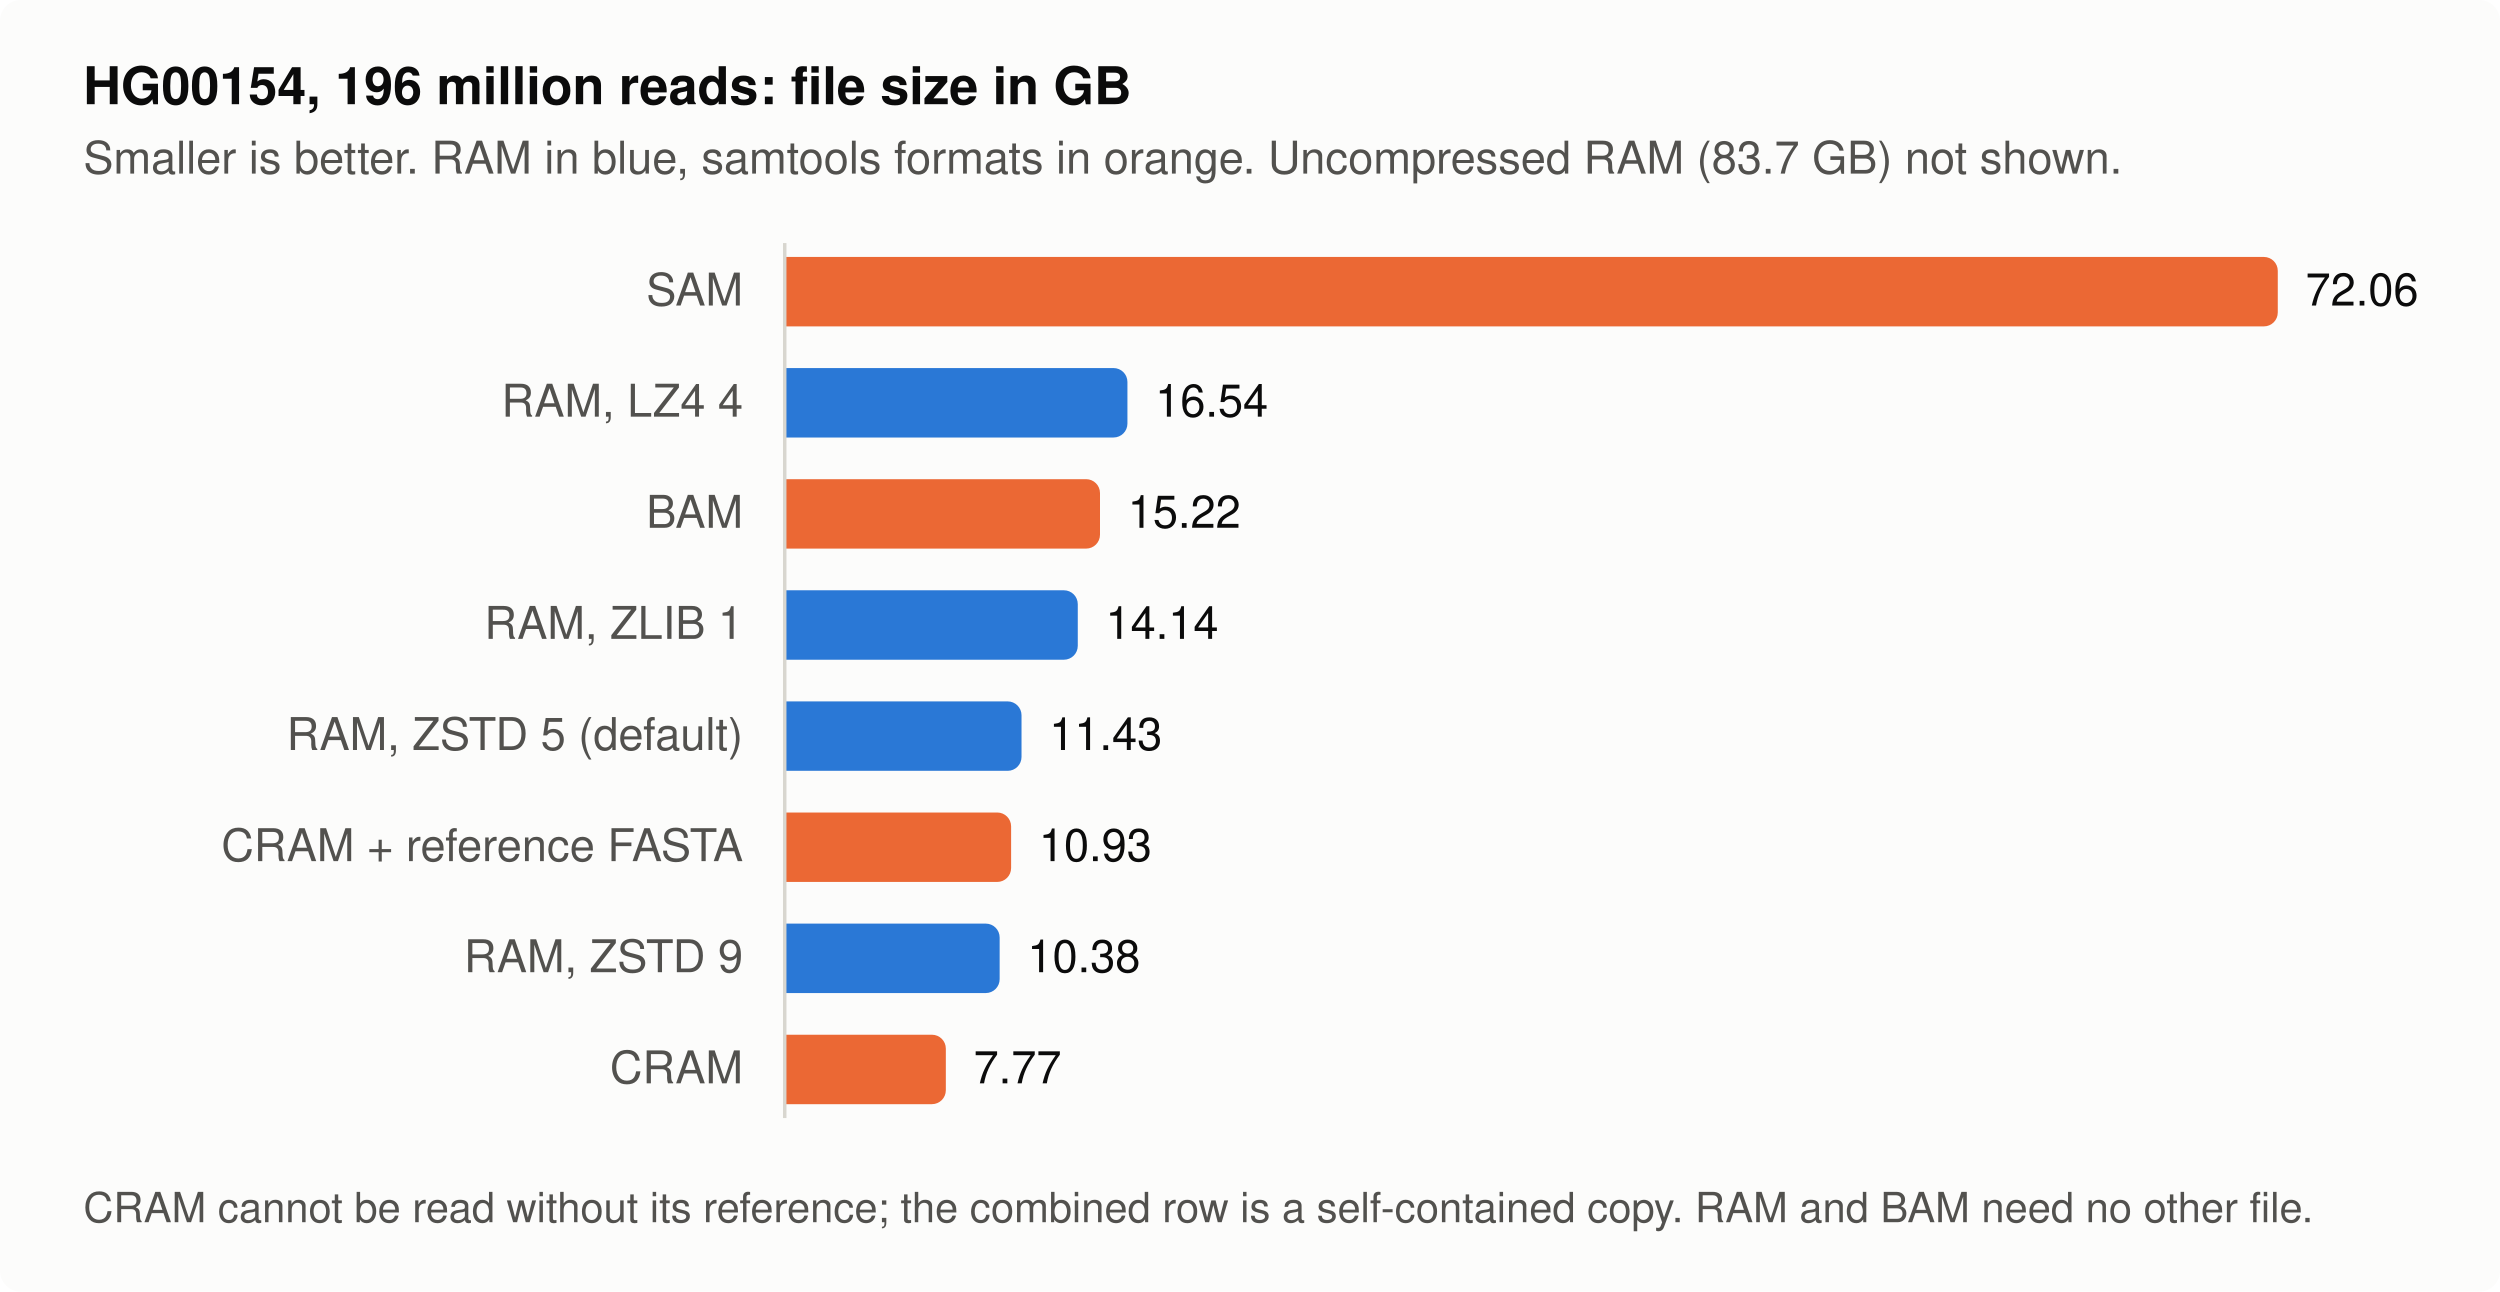
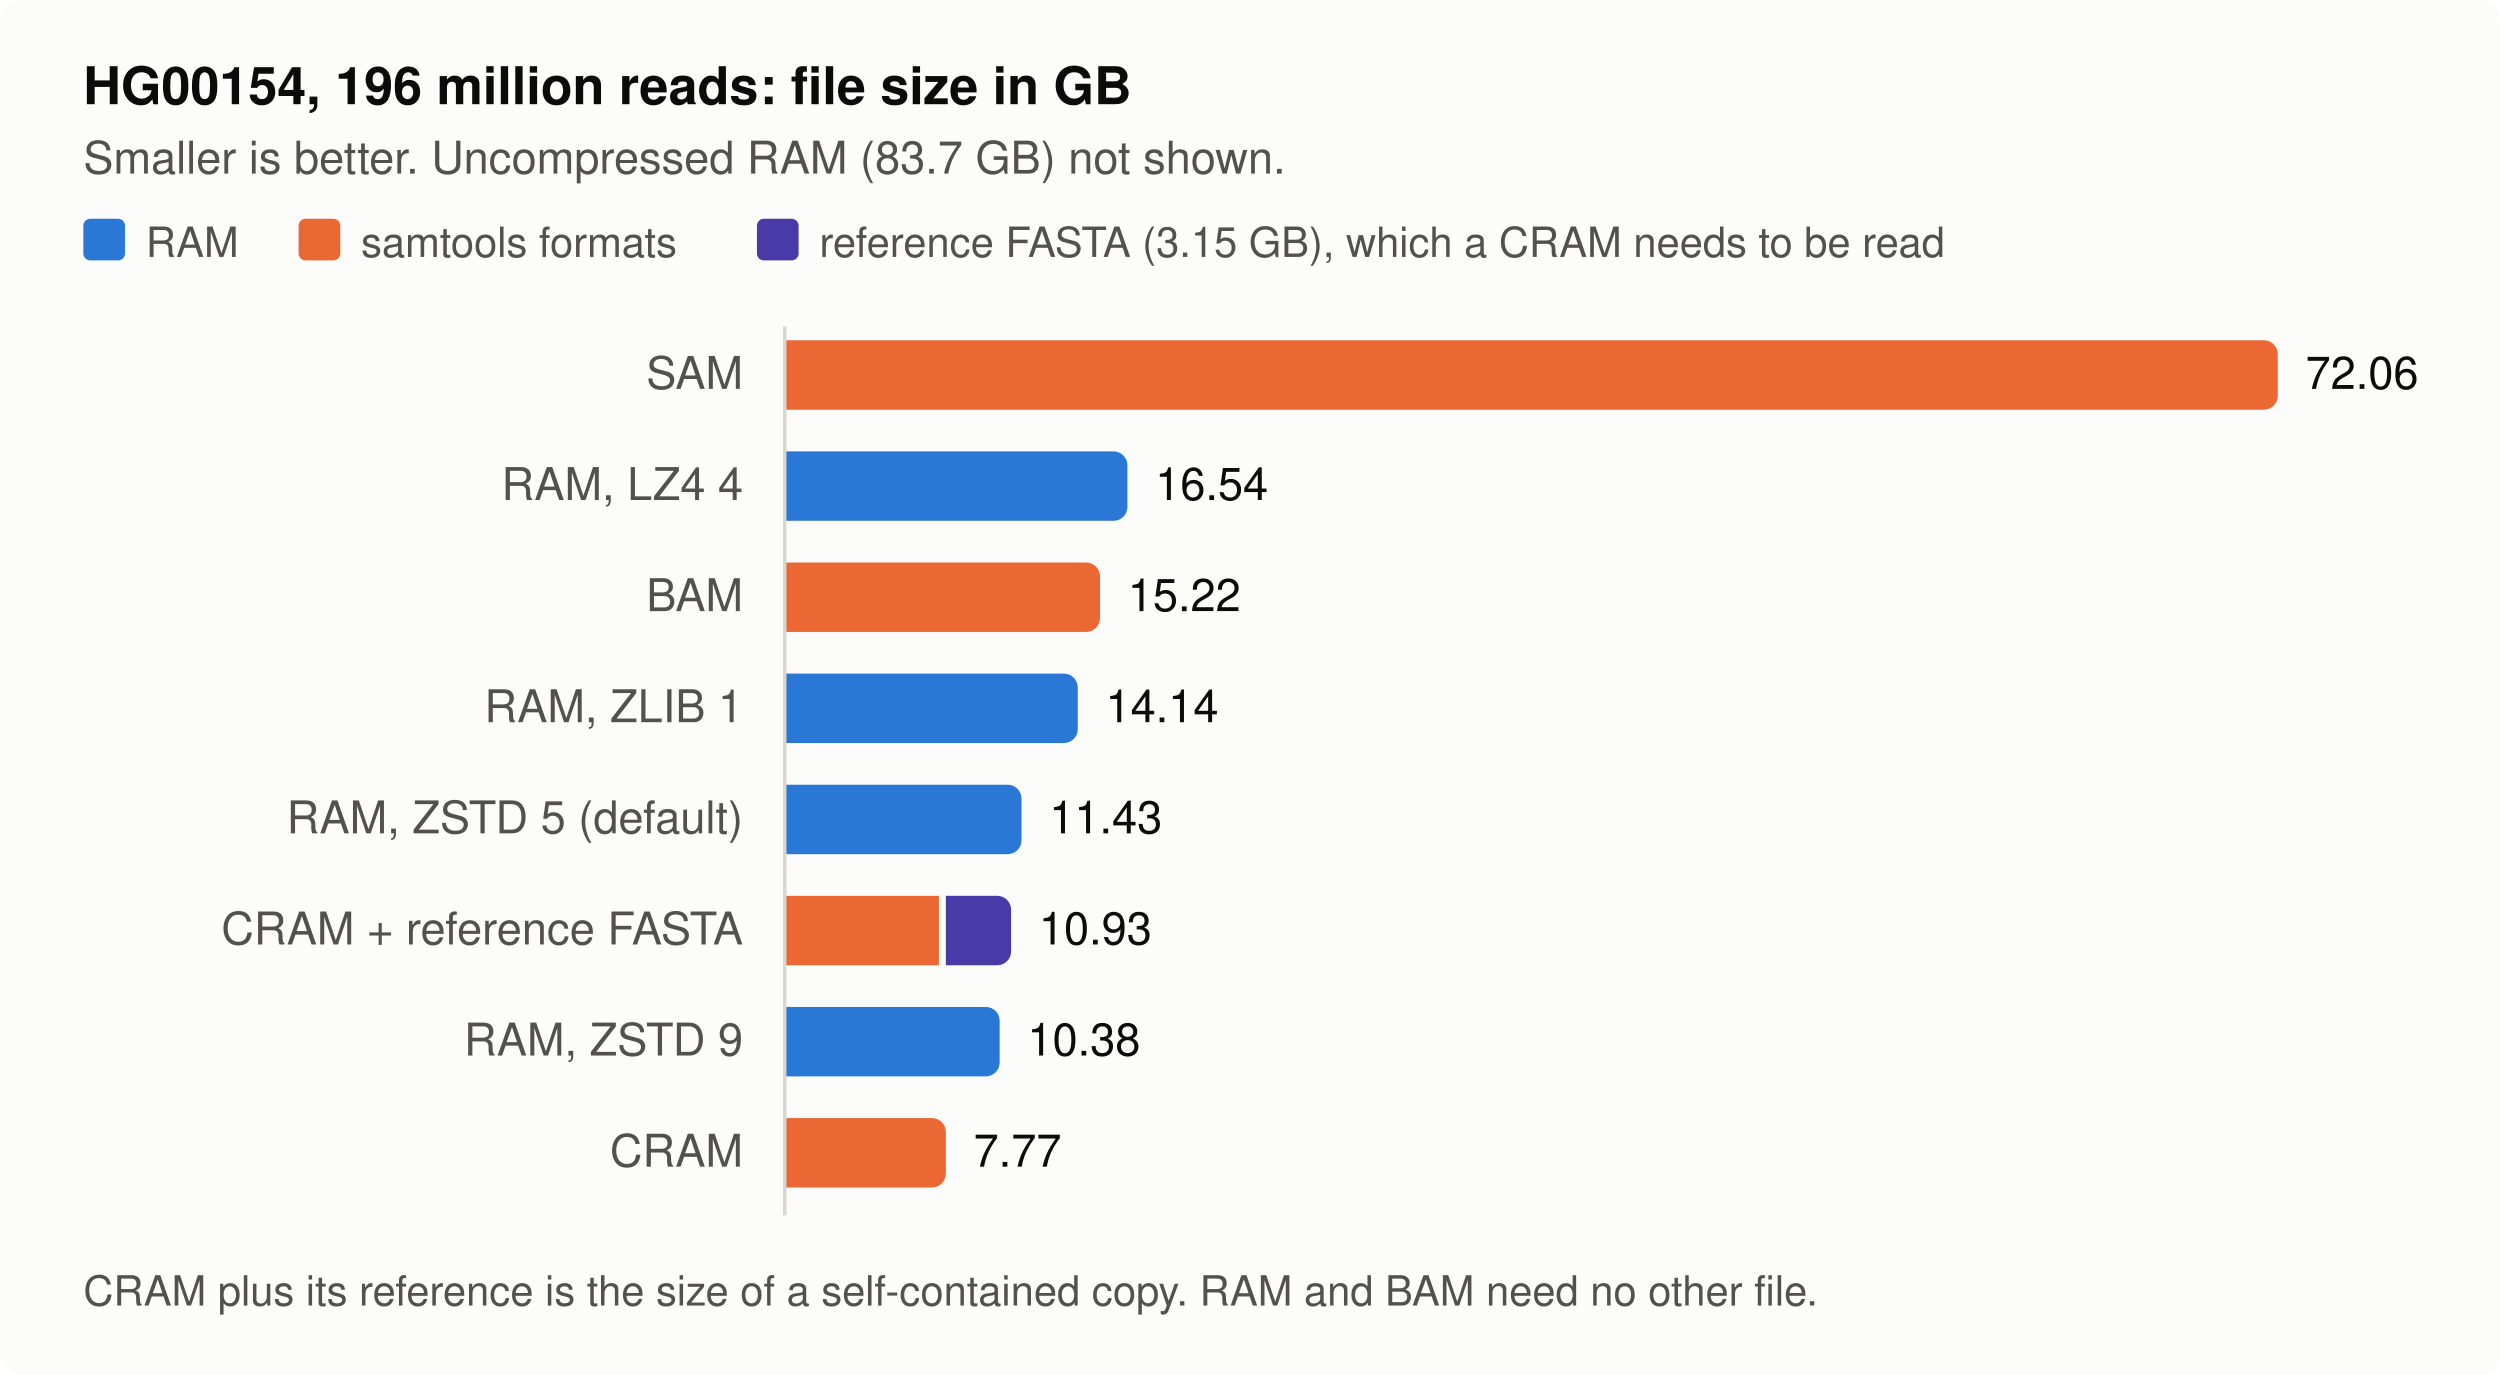
- <svg xmlns="http://www.w3.org/2000/svg" width="720" height="372" viewBox="0 0 720 372" font-family="-apple-system, BlinkMacSystemFont, 'Segoe UI', Helvetica, Arial, sans-serif" font-size="13">
-   <rect width="720" height="372" fill="#fcfcfb" rx="6" />
+ <svg xmlns="http://www.w3.org/2000/svg" width="720" height="396" viewBox="0 0 720 396" font-family="-apple-system, BlinkMacSystemFont, 'Segoe UI', Helvetica, Arial, sans-serif" font-size="13">
+   <rect width="720" height="396" fill="#fcfcfb" rx="6" />
  <text x="24" y="30" font-size="15" font-weight="600" fill="#0b0b0b">HG00154, 196 million reads: file size in GB</text>
-   <text x="24" y="50" fill="#52514e">Smaller is better. RAM in blue, samtools formats in orange. Uncompressed RAM (83.7 GB) not shown.</text>
+   <text x="24" y="50" fill="#52514e">Smaller is better. Uncompressed RAM (83.7 GB) not shown.</text>
+   <g font-size="12" fill="#52514e">
+     <rect x="24" y="63" width="12" height="12" rx="2" fill="#2a78d6" />
+     <text x="42" y="74">RAM</text>
+     <rect x="86" y="63" width="12" height="12" rx="2" fill="#eb6834" />
+     <text x="104" y="74">samtools formats</text>
+     <rect x="218" y="63" width="12" height="12" rx="2" fill="#4a3aa7" />
+     <text x="236" y="74">reference FASTA (3.15 GB), which a CRAM needs to be read</text>
+   </g>
  <g fill="#52514e" text-anchor="end">
-     <text x="214" y="88">SAM</text>
-     <text x="214" y="120">RAM, LZ4 4</text>
-     <text x="214" y="152">BAM</text>
-     <text x="214" y="184">RAM, ZLIB 1</text>
-     <text x="214" y="216">RAM, ZSTD 5 (default)</text>
-     <text x="214" y="248">CRAM + reference FASTA</text>
-     <text x="214" y="280">RAM, ZSTD 9</text>
-     <text x="214" y="312">CRAM</text>
+     <text x="214" y="112">SAM</text>
+     <text x="214" y="144">RAM, LZ4 4</text>
+     <text x="214" y="176">BAM</text>
+     <text x="214" y="208">RAM, ZLIB 1</text>
+     <text x="214" y="240">RAM, ZSTD 5 (default)</text>
+     <text x="214" y="272">CRAM + reference FASTA</text>
+     <text x="214" y="304">RAM, ZSTD 9</text>
+     <text x="214" y="336">CRAM</text>
  </g>
  <g>
-     <path d="M226 74 h426.0 a4 4 0 0 1 4 4 v12 a4 4 0 0 1 -4 4 h-426.0 z" fill="#eb6834" />
-     <path d="M226 106 h94.7 a4 4 0 0 1 4 4 v12 a4 4 0 0 1 -4 4 h-94.7 z" fill="#2a78d6" />
-     <path d="M226 138 h86.8 a4 4 0 0 1 4 4 v12 a4 4 0 0 1 -4 4 h-86.8 z" fill="#eb6834" />
-     <path d="M226 170 h80.4 a4 4 0 0 1 4 4 v12 a4 4 0 0 1 -4 4 h-80.4 z" fill="#2a78d6" />
-     <path d="M226 202 h64.2 a4 4 0 0 1 4 4 v12 a4 4 0 0 1 -4 4 h-64.2 z" fill="#2a78d6" />
-     <path d="M226 234 h61.2 a4 4 0 0 1 4 4 v12 a4 4 0 0 1 -4 4 h-61.2 z" fill="#eb6834" />
-     <path d="M226 266 h57.9 a4 4 0 0 1 4 4 v12 a4 4 0 0 1 -4 4 h-57.9 z" fill="#2a78d6" />
-     <path d="M226 298 h42.4 a4 4 0 0 1 4 4 v12 a4 4 0 0 1 -4 4 h-42.4 z" fill="#eb6834" />
+     <path d="M226.0 98 h426.0 a4 4 0 0 1 4 4 v12 a4 4 0 0 1 -4 4 h-426.0 z" fill="#eb6834" />
+     <path d="M226.0 130 h94.7 a4 4 0 0 1 4 4 v12 a4 4 0 0 1 -4 4 h-94.7 z" fill="#2a78d6" />
+     <path d="M226.0 162 h86.8 a4 4 0 0 1 4 4 v12 a4 4 0 0 1 -4 4 h-86.8 z" fill="#eb6834" />
+     <path d="M226.0 194 h80.4 a4 4 0 0 1 4 4 v12 a4 4 0 0 1 -4 4 h-80.4 z" fill="#2a78d6" />
+     <path d="M226.0 226 h64.2 a4 4 0 0 1 4 4 v12 a4 4 0 0 1 -4 4 h-64.2 z" fill="#2a78d6" />
+     <rect x="226.0" y="258" width="44.4" height="20" fill="#eb6834" />
+     <path d="M272.4 258 h14.8 a4 4 0 0 1 4 4 v12 a4 4 0 0 1 -4 4 h-14.8 z" fill="#4a3aa7" />
+     <path d="M226.0 290 h57.9 a4 4 0 0 1 4 4 v12 a4 4 0 0 1 -4 4 h-57.9 z" fill="#2a78d6" />
+     <path d="M226.0 322 h42.4 a4 4 0 0 1 4 4 v12 a4 4 0 0 1 -4 4 h-42.4 z" fill="#eb6834" />
  </g>
  <g fill="#0b0b0b">
-     <text x="664.0" y="88">72.06</text>
-     <text x="332.7" y="120">16.54</text>
-     <text x="324.8" y="152">15.22</text>
-     <text x="318.4" y="184">14.14</text>
-     <text x="302.2" y="216">11.43</text>
-     <text x="299.2" y="248">10.93</text>
-     <text x="295.9" y="280">10.38</text>
-     <text x="280.4" y="312">7.77</text>
+     <text x="664.0" y="112">72.06</text>
+     <text x="332.7" y="144">16.54</text>
+     <text x="324.8" y="176">15.22</text>
+     <text x="318.4" y="208">14.14</text>
+     <text x="302.2" y="240">11.43</text>
+     <text x="299.2" y="272">10.93</text>
+     <text x="295.9" y="304">10.38</text>
+     <text x="280.4" y="336">7.77</text>
  </g>
-   <line x1="226" y1="70" x2="226" y2="322" stroke="#d8d6cf" stroke-width="1" />
-   <text x="24" y="352" fill="#52514e" font-size="12">CRAM cannot be read without its reference; the combined row is a self-contained copy. RAM and BAM need no other file.</text>
+   <line x1="226" y1="94" x2="226" y2="350" stroke="#d8d6cf" stroke-width="1" />
+   <text x="24" y="376" fill="#52514e" font-size="12">CRAM plus its reference is the size of a self-contained copy. RAM and BAM need no other file.</text>
</svg>
